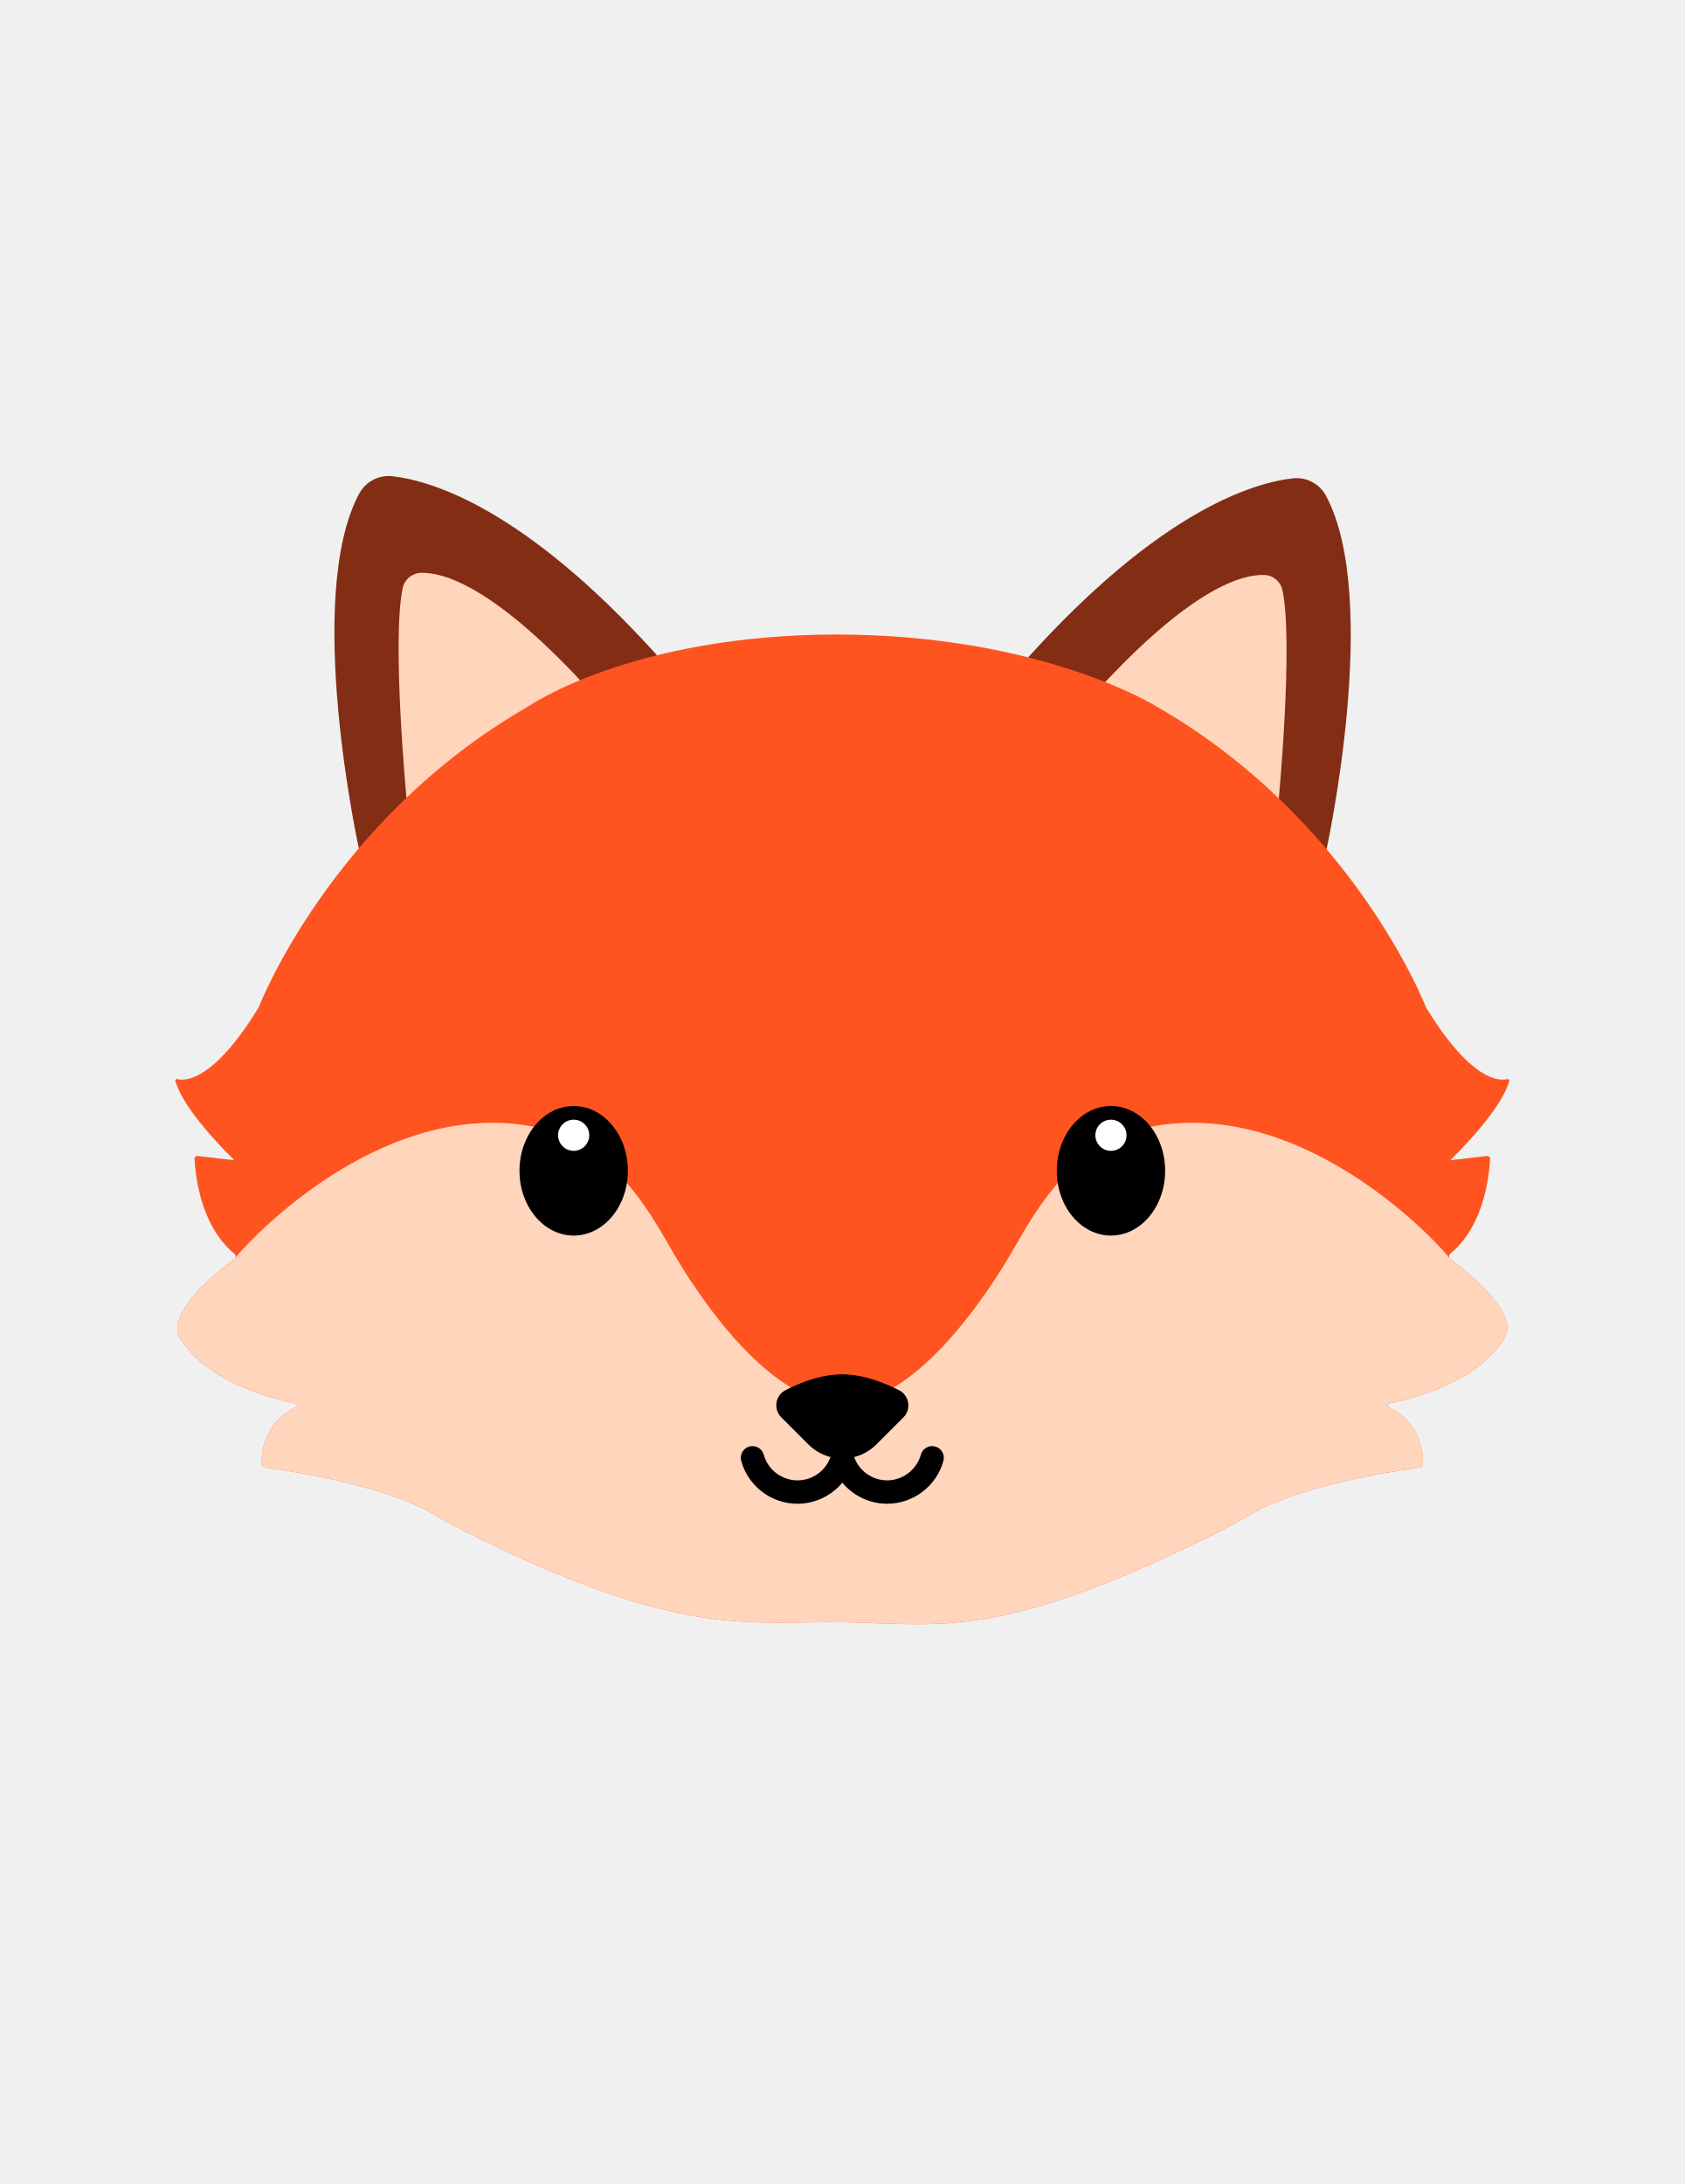
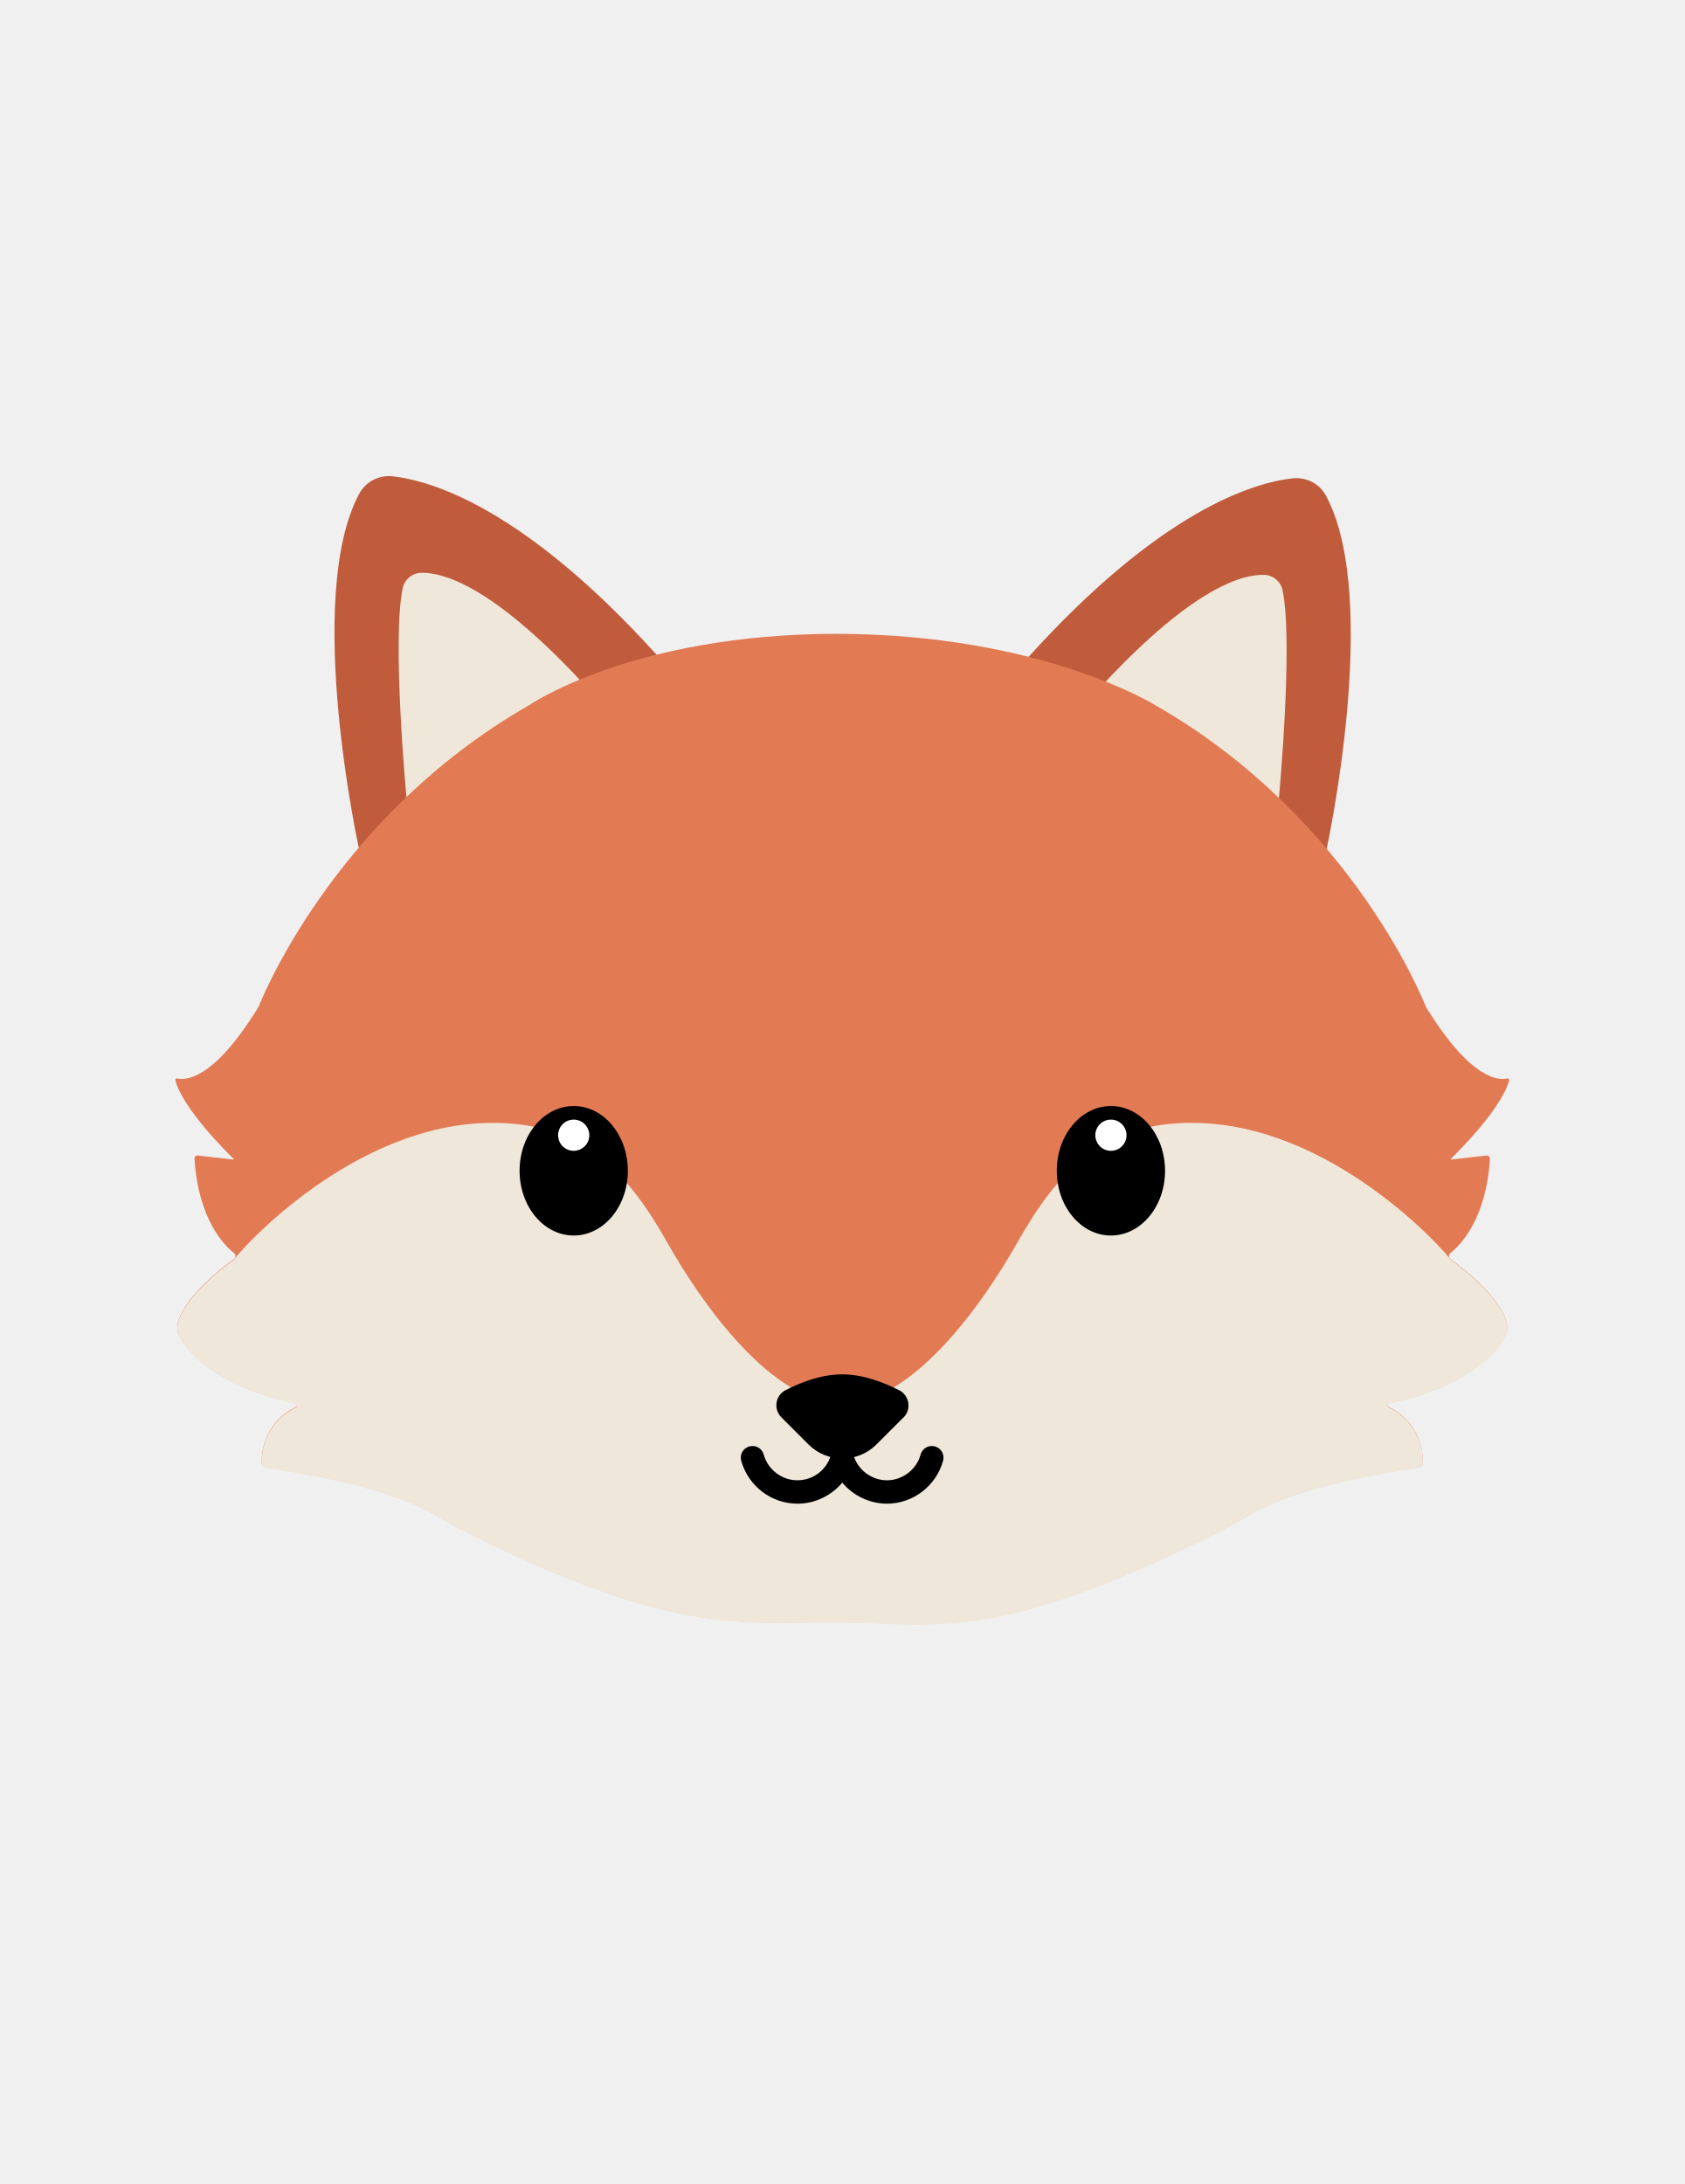
- <svg xmlns="http://www.w3.org/2000/svg" id="fox" viewBox="0 0 1080 1400">
+ <svg xmlns="http://www.w3.org/2000/svg" id="fox" version="1.1" viewBox="0 0 1080 1400">
  <defs>
    <style>
-       .cls-1 {
+       .st0 {
        fill: none;
      }

-       .cls-2 {
-         fill: #ffd5bc;
+       .st1 {
+         fill: #e27a54;
      }

-       .cls-3 {
-         fill: #832d14;
+       .st2 {
+         fill: #efe7da;
      }

-       .cls-4 {
-         fill: #ff5420;
+       .st3 {
+         fill: #c05c3c;
      }

-       .cls-5 {
+       .st4 {
        stroke: #000;
        stroke-linecap: round;
        stroke-miterlimit: 10;
      }

-       .cls-6 {
+       .st5 {
        fill: #fff;
      }
    </style>
  </defs>
-   <path class="cls-3" d="M230.05,543.77s-35.4-160.96.22-227.32c4.14-7.71,12.58-12.15,21.27-11.17,25.3,2.84,84.64,20.61,169.66,114.76" />
-   <path class="cls-2" d="M260.58,511.38s-9.53-101.15-2.4-134.47c1.18-5.51,5.98-9.5,11.61-9.7,14.02-.5,45.29,8.21,102.1,68.78" />
-   <path class="cls-3" d="M850.29,545.12s35.4-160.96-.22-227.32c-4.14-7.71-12.58-12.15-21.27-11.17-25.3,2.84-84.64,20.61-169.66,114.76" />
-   <path class="cls-2" d="M819.76,512.74s9.53-101.15,2.4-134.47c-1.18-5.51-5.98-9.5-11.61-9.7-14.02-.5-45.29,8.21-102.1,68.78" />
-   <path class="cls-4" d="M542.8,1039.95c-62.89-1.18-104.19,11.56-242.19-56.99-8.14-4.04-16.09-8.47-23.94-13.07-9.95-5.82-39.26-19.54-106.66-29.2-1.24-.18-2.19-1.21-2.23-2.46-.21-6.47,1.05-25.84,22.04-36.29,1.03-.51.82-2.06-.32-2.28-13.11-2.58-56.27-13.06-73.85-41.56-1.97-3.19-2.51-7.07-1.48-10.68,2.15-7.56,10.01-20.88,35.94-40.2,1.23-.91,1.24-2.74.04-3.68-6.43-5.05-23-21.69-25.42-60.57-.07-1.15.92-2.08,2.06-1.95l22.7,2.64c.26.03.42-.28.23-.47-4.4-4.28-32.36-32.02-37.27-50.3-.19-.71.46-1.34,1.18-1.16,5.23,1.31,23.33,1.31,52.22-46,0,0,46.16-120.27,173.04-193.03,0,0,66.2-45.97,198.07-45.97h-1.18c131.87,0,205.35,45.97,205.35,45.97,126.88,72.76,173.04,193.03,173.04,193.03,28.89,47.32,46.99,47.32,52.22,46,.71-.18,1.37.45,1.18,1.16-4.91,18.28-32.87,46.01-37.27,50.3-.19.18-.03.5.23.47l22.7-2.64c1.14-.13,2.14.8,2.06,1.95-2.43,38.88-18.99,55.52-25.42,60.57-1.2.94-1.19,2.77.04,3.68,25.93,19.33,33.79,32.65,35.94,40.2,1.02,3.6.49,7.49-1.48,10.68-17.58,28.51-60.74,38.98-73.85,41.56-1.13.22-1.35,1.76-.32,2.28,20.99,10.46,22.24,29.82,22.04,36.29-.04,1.25-.99,2.28-2.23,2.46-67.4,9.66-96.72,23.38-106.66,29.2-7.85,4.59-15.8,9.02-23.94,13.07-138,68.54-175.55,58.14-236.59,56.99Z" />
-   <path class="cls-1" d="M230.05,543.77s-35.4-160.96.22-227.32c4.14-7.71,12.58-12.15,21.27-11.17,25.3,2.84,84.64,20.61,169.66,114.76" />
-   <path class="cls-1" d="M260.58,511.38s-9.53-101.15-2.4-134.47c1.18-5.51,5.98-9.5,11.61-9.7,14.02-.5,45.29,8.21,102.1,68.78" />
-   <path class="cls-2" d="M764.03,719.75c-1.22,0-2.44.02-3.64.05-53.5,1.41-82.09,30.29-108.32,76.94-21.56,38.33-66.86,103.01-112.06,103.01s-90.5-64.68-112.06-103.01c-26.24-46.65-54.82-75.53-108.32-76.94-1.21-.03-2.42-.05-3.64-.05-89.91-.24-163.05,83.05-165.39,86.98h0c-.13.18-.28.34-.47.48-25.93,19.33-33.79,32.65-35.94,40.2-1.02,3.6-.49,7.49,1.48,10.68,17.58,28.51,60.74,38.98,73.85,41.56,1.13.22,1.35,1.76.32,2.28-20.99,10.46-22.24,29.82-22.04,36.29.04,1.25.99,2.28,2.23,2.46,67.4,9.66,96.72,23.38,106.66,29.2,7.85,4.59,15.8,9.02,23.94,13.07,138,68.54,179.29,55.81,242.19,56.99,61.04,1.15,98.59,11.55,236.59-56.99,8.14-4.04,16.09-8.47,23.94-13.07,9.95-5.82,39.26-19.54,106.66-29.2,1.24-.18,2.19-1.21,2.23-2.46.21-6.47-1.05-25.84-22.04-36.29-1.03-.51-.82-2.06.32-2.28,13.11-2.58,56.27-13.06,73.85-41.56,1.97-3.19,2.51-7.07,1.48-10.68-2.15-7.56-10.01-20.88-35.94-40.2-.19-.14-.34-.31-.47-.48h0c-2.34-3.93-75.49-87.23-165.39-86.98Z" />
-   <path d="M568.74,963.94c-11.29,0-21.76-5.17-28.74-13.49-6.98,8.33-17.45,13.49-28.74,13.49-16.79,0-31.63-11.29-36.08-27.46-1.1-3.99,1.24-8.12,5.24-9.22,3.99-1.1,8.12,1.24,9.22,5.24,2.67,9.68,11.56,16.45,21.62,16.45s18.77-6.64,21.54-16.15l7.2-24.78,7.2,24.78c2.76,9.51,11.62,16.15,21.54,16.15s18.95-6.76,21.62-16.45c1.1-3.99,5.23-6.33,9.22-5.24,3.99,1.1,6.34,5.23,5.24,9.22-4.46,16.17-19.3,27.46-36.08,27.46Z" />
-   <path class="cls-5" d="M578.78,908.27l-17.35,17.35c-11.81,11.81-30.96,11.81-42.77,0l-17.42-17.42c-4.98-4.98-3.71-13.39,2.55-16.61,9.28-4.77,22.77-10.17,36.26-10.11,13.4.05,26.8,5.4,36.07,10.12,6.32,3.22,7.69,11.65,2.67,16.67Z" />
-   <ellipse cx="367.78" cy="750.51" rx="34.74" ry="41.52" />
-   <circle class="cls-6" cx="367.78" cy="727.73" r="9.99" />
-   <ellipse cx="712.22" cy="750.51" rx="34.74" ry="41.52" />
-   <circle class="cls-6" cx="712.22" cy="727.73" r="9.99" />
+   <path class="st3" d="M230.1,543.8s-35.4-161,.2-227.3c4.1-7.7,12.6-12.1,21.3-11.2,25.3,2.8,84.6,20.6,169.7,114.8" />
+   <path class="st2" d="M260.6,511.4s-9.5-101.1-2.4-134.5c1.2-5.5,6-9.5,11.6-9.7,14-.5,45.3,8.2,102.1,68.8" />
+   <path class="st3" d="M850.3,545.1s35.4-161-.2-227.3c-4.1-7.7-12.6-12.1-21.3-11.2-25.3,2.8-84.6,20.6-169.7,114.8" />
+   <path class="st2" d="M819.8,512.7s9.5-101.1,2.4-134.5c-1.2-5.5-6-9.5-11.6-9.7-14-.5-45.3,8.2-102.1,68.8" />
+   <path class="st1" d="M542.8,1039.9c-62.9-1.2-104.2,11.6-242.2-57-8.1-4-16.1-8.5-23.9-13.1-10-5.8-39.3-19.5-106.7-29.2-1.2-.2-2.2-1.2-2.2-2.5-.2-6.5,1.1-25.8,22-36.3,1-.5.8-2.1-.3-2.3-13.1-2.6-56.3-13.1-73.8-41.6-2-3.2-2.5-7.1-1.5-10.7,2.2-7.6,10-20.9,35.9-40.2,1.2-.9,1.2-2.7,0-3.7-6.4-5-23-21.7-25.4-60.6,0-1.2.9-2.1,2.1-2l22.7,2.6c.3,0,.4-.3.2-.5-4.4-4.3-32.4-32-37.3-50.3-.2-.7.5-1.3,1.2-1.2,5.2,1.3,23.3,1.3,52.2-46,0,0,46.2-120.3,173-193,0,0,66.2-46,198.1-46h-1.2c131.9,0,205.4,46,205.4,46,126.9,72.8,173,193,173,193,28.9,47.3,47,47.3,52.2,46,.7-.2,1.4.5,1.2,1.2-4.9,18.3-32.9,46-37.3,50.3-.2.2,0,.5.2.5l22.7-2.6c1.1-.1,2.1.8,2.1,2-2.4,38.9-19,55.5-25.4,60.6-1.2.9-1.2,2.8,0,3.7,25.9,19.3,33.8,32.7,35.9,40.2,1,3.6.5,7.5-1.5,10.7-17.6,28.5-60.7,39-73.8,41.6-1.1.2-1.3,1.8-.3,2.3,21,10.5,22.2,29.8,22,36.3,0,1.2-1,2.3-2.2,2.5-67.4,9.7-96.7,23.4-106.7,29.2-7.8,4.6-15.8,9-23.9,13.1-138,68.5-175.5,58.1-236.6,57h0Z" />
+   <path class="st0" d="M230.1,543.8s-35.4-161,.2-227.3c4.1-7.7,12.6-12.1,21.3-11.2,25.3,2.8,84.6,20.6,169.7,114.8" />
+   <path class="st0" d="M260.6,511.4s-9.5-101.1-2.4-134.5c1.2-5.5,6-9.5,11.6-9.7,14-.5,45.3,8.2,102.1,68.8" />
+   <path class="st2" d="M764,719.8c-1.2,0-2.4,0-3.6,0-53.5,1.4-82.1,30.3-108.3,76.9-21.6,38.3-66.9,103-112.1,103s-90.5-64.7-112.1-103c-26.2-46.7-54.8-75.5-108.3-76.9-1.2,0-2.4,0-3.6,0-89.9-.2-163.1,83-165.4,87h0c-.1.2-.3.3-.5.5-25.9,19.3-33.8,32.7-35.9,40.2-1,3.6-.5,7.5,1.5,10.7,17.6,28.5,60.7,39,73.8,41.6,1.1.2,1.4,1.8.3,2.3-21,10.5-22.2,29.8-22,36.3,0,1.2,1,2.3,2.2,2.5,67.4,9.7,96.7,23.4,106.7,29.2,7.9,4.6,15.8,9,23.9,13.1,138,68.5,179.3,55.8,242.2,57,61,1.2,98.6,11.6,236.6-57,8.1-4,16.1-8.5,23.9-13.1,10-5.8,39.3-19.5,106.7-29.2,1.2-.2,2.2-1.2,2.2-2.5.2-6.5-1-25.8-22-36.3-1-.5-.8-2.1.3-2.3,13.1-2.6,56.3-13.1,73.8-41.6,2-3.2,2.5-7.1,1.5-10.7-2.2-7.6-10-20.9-35.9-40.2-.2-.1-.3-.3-.5-.5h0c-2.3-3.9-75.5-87.2-165.4-87h0Z" />
+   <path d="M568.7,963.9c-11.3,0-21.8-5.2-28.7-13.5-7,8.3-17.5,13.5-28.7,13.5-16.8,0-31.6-11.3-36.1-27.5-1.1-4,1.2-8.1,5.2-9.2,4-1.1,8.1,1.2,9.2,5.2,2.7,9.7,11.6,16.5,21.6,16.5s18.8-6.6,21.5-16.2l7.2-24.8,7.2,24.8c2.8,9.5,11.6,16.2,21.5,16.2s19-6.8,21.6-16.5c1.1-4,5.2-6.3,9.2-5.2,4,1.1,6.3,5.2,5.2,9.2-4.5,16.2-19.3,27.5-36.1,27.5h0Z" />
+   <path class="st4" d="M578.8,908.3l-17.3,17.3c-11.8,11.8-31,11.8-42.8,0l-17.4-17.4c-5-5-3.7-13.4,2.5-16.6,9.3-4.8,22.8-10.2,36.3-10.1,13.4,0,26.8,5.4,36.1,10.1,6.3,3.2,7.7,11.7,2.7,16.7h0Z" />
+   <ellipse cx="367.8" cy="750.5" rx="34.7" ry="41.5" />
+   <circle class="st5" cx="367.8" cy="727.7" r="10" />
+   <ellipse cx="712.2" cy="750.5" rx="34.7" ry="41.5" />
+   <circle class="st5" cx="712.2" cy="727.7" r="10" />
</svg>
